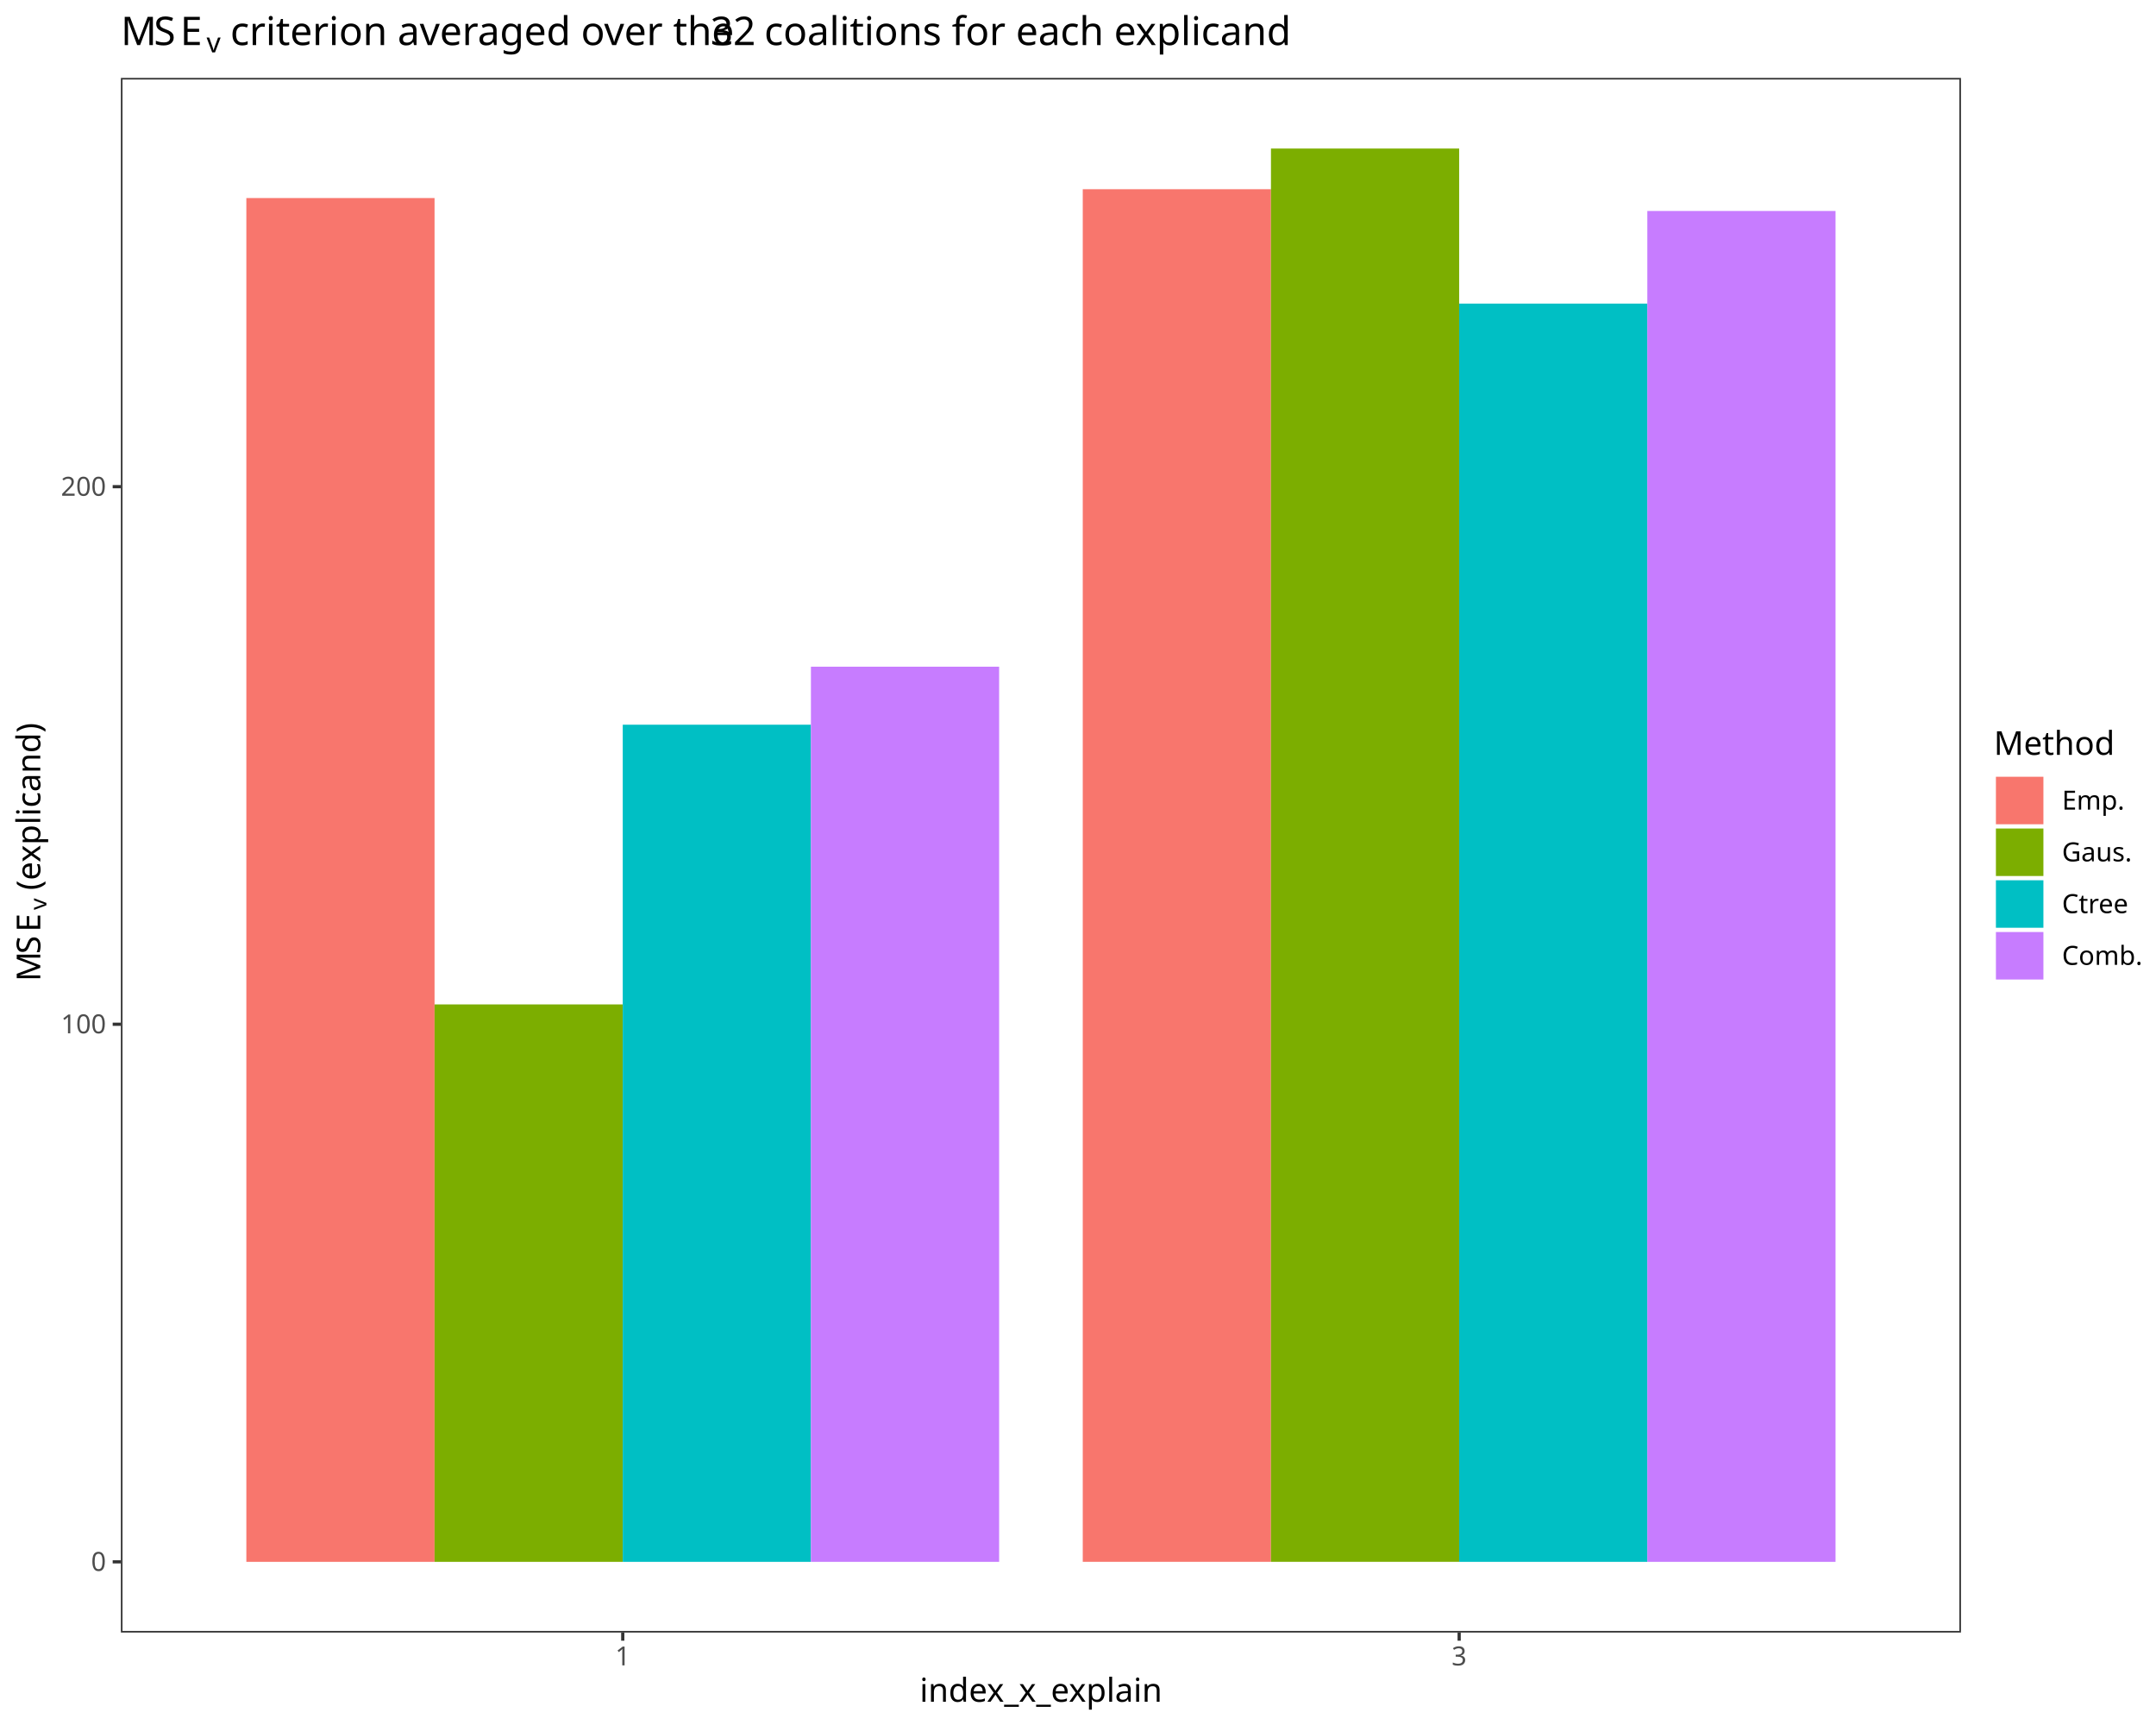
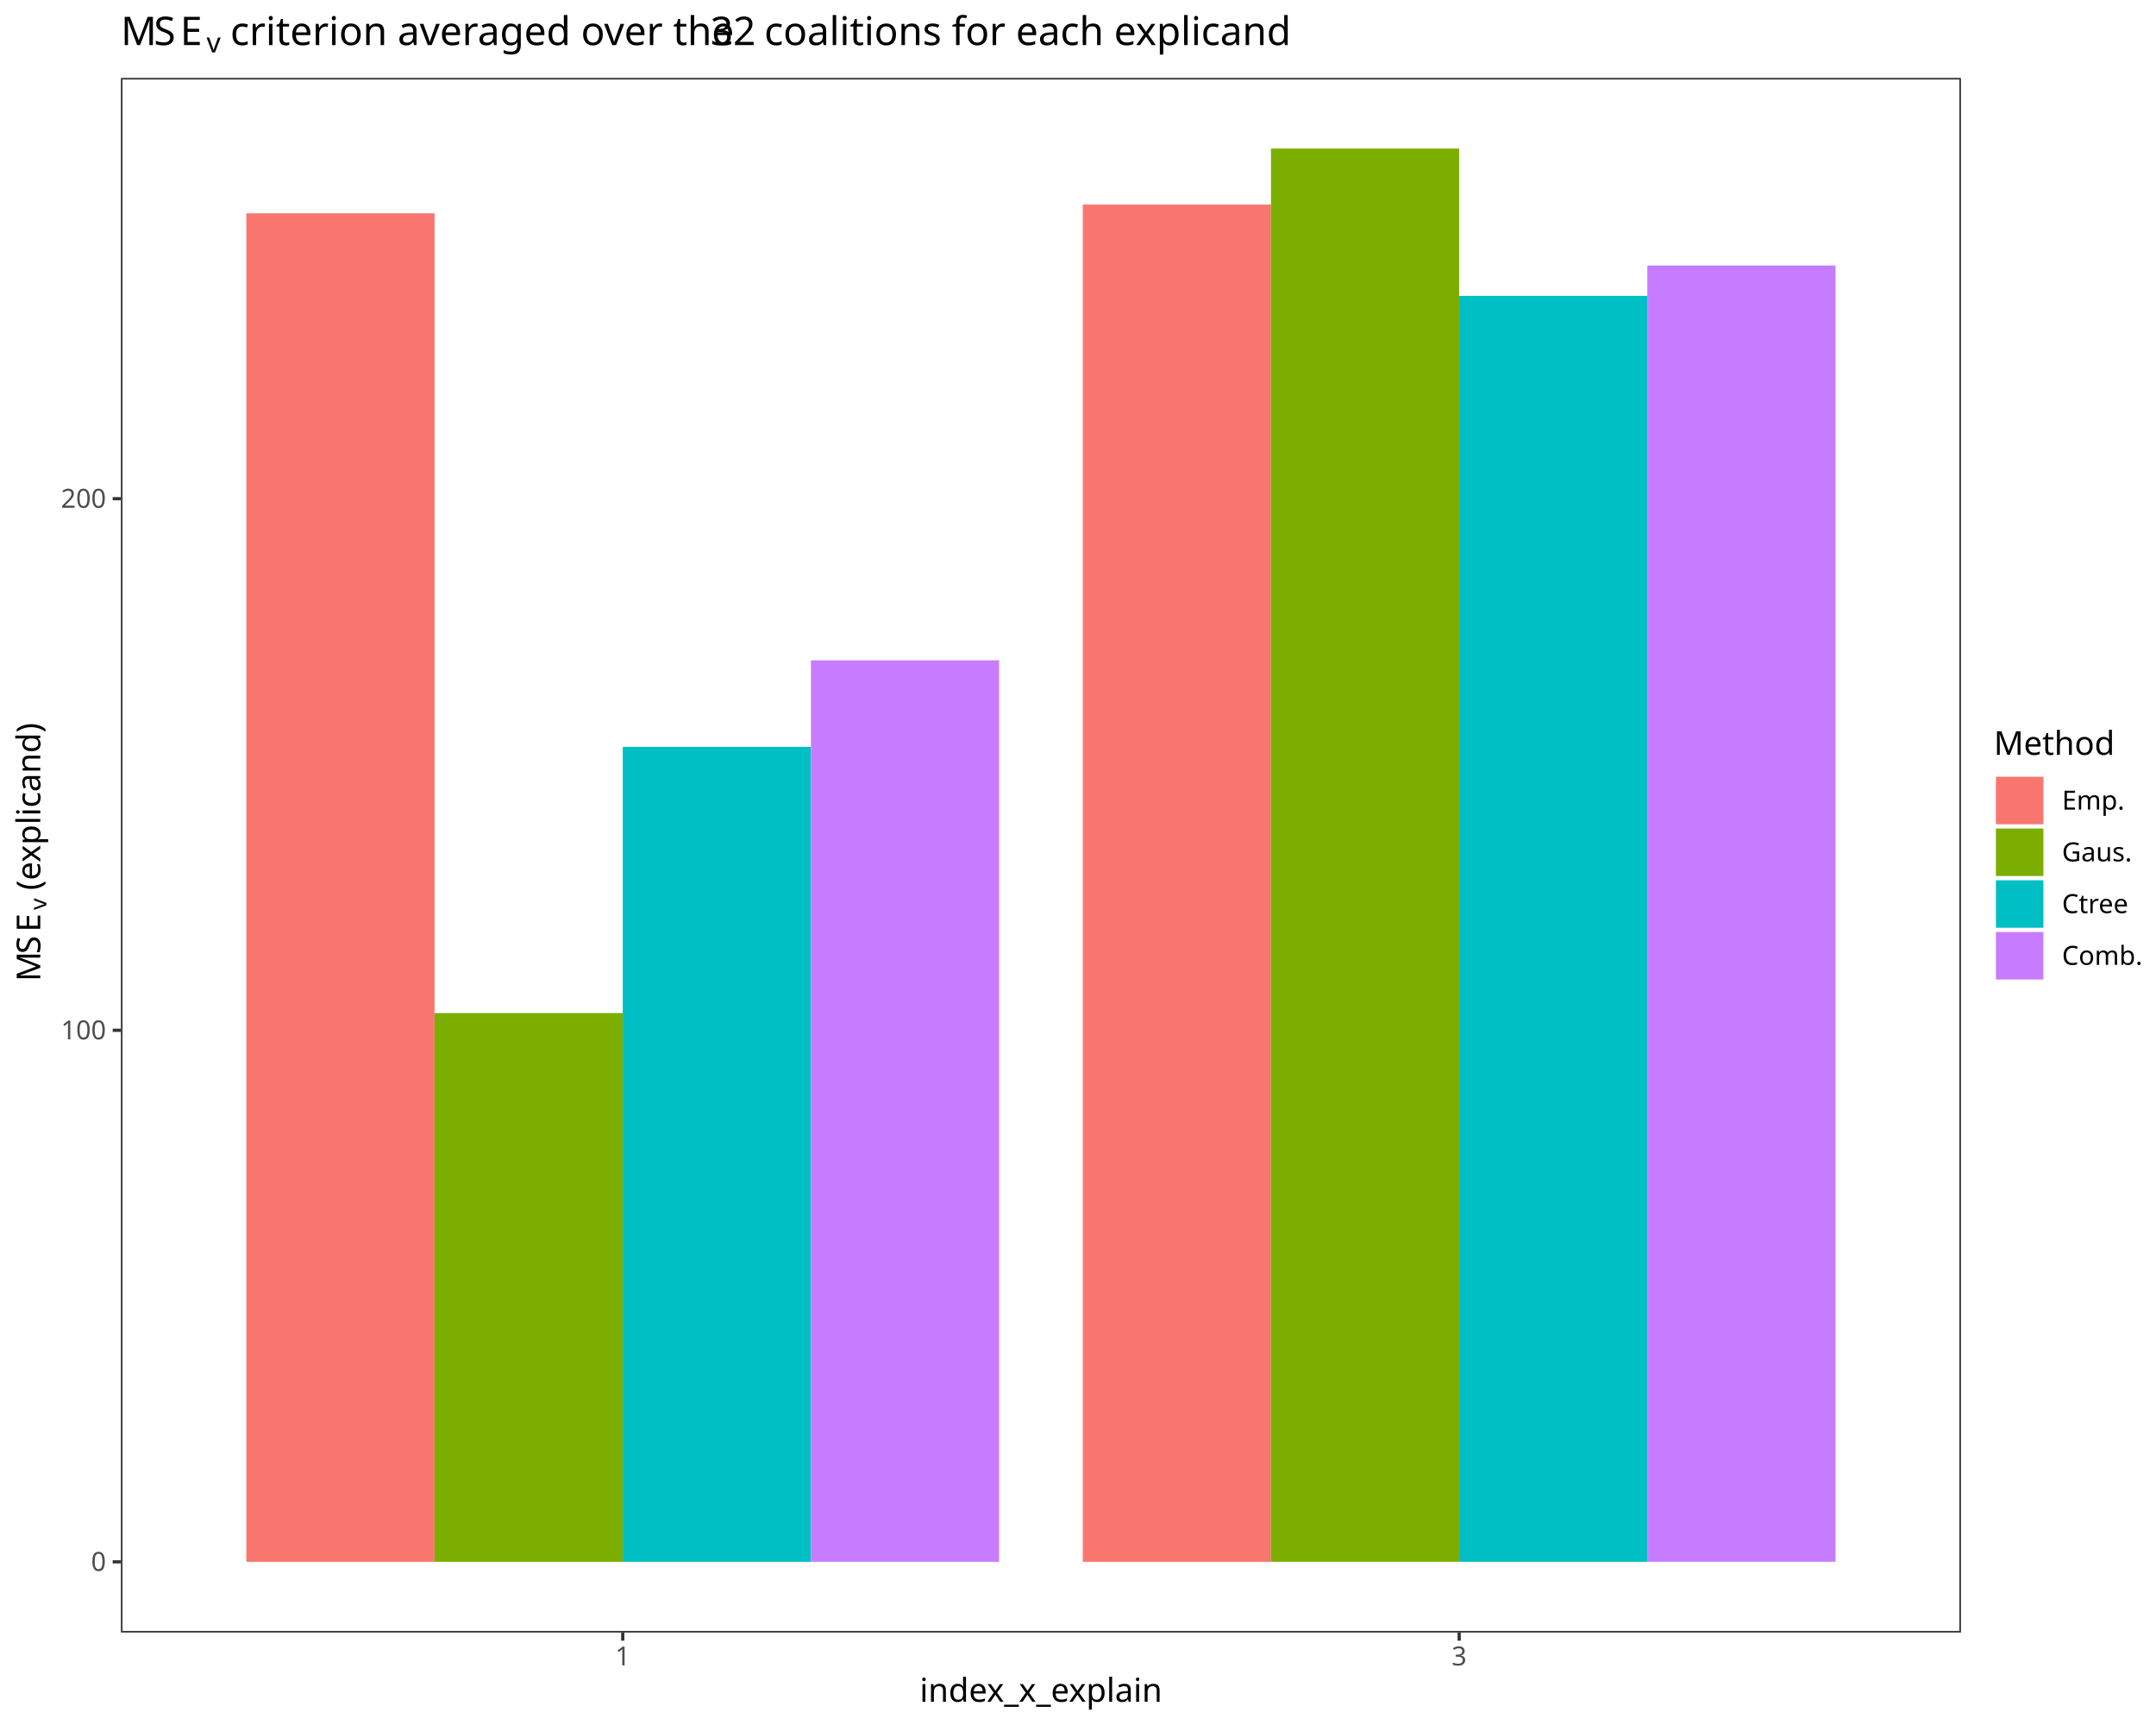
<svg xmlns="http://www.w3.org/2000/svg" class="svglite" data-engine-version="2.0" width="720.00pt" height="576.00pt" viewBox="0 0 720.00 576.00">
  <defs>
    <style type="text/css">
    .svglite line, .svglite polyline, .svglite polygon, .svglite path, .svglite rect, .svglite circle {
      fill: none;
      stroke: #000000;
      stroke-linecap: round;
      stroke-linejoin: round;
      stroke-miterlimit: 10.00;
    }
  </style>
  </defs>
  <rect width="100%" height="100%" style="stroke: none; fill: #FFFFFF;" />
  <defs>
    <clipPath id="cpMC4wMHw3MjAuMDB8MC4wMHw1NzYuMDA=">
      <rect x="0.00" y="0.00" width="720.00" height="576.00" />
    </clipPath>
  </defs>
  <g clip-path="url(#cpMC4wMHw3MjAuMDB8MC4wMHw1NzYuMDA=)">
    <rect x="0.00" y="0.00" width="720.00" height="576.00" style="stroke-width: 1.07; stroke: #FFFFFF; fill: #FFFFFF;" />
  </g>
  <defs>
    <clipPath id="cpNDAuMzd8NjU0Ljg4fDI2LjAxfDU0NS4xMQ==">
      <rect x="40.37" y="26.01" width="614.50" height="519.11" />
    </clipPath>
  </defs>
  <g clip-path="url(#cpNDAuMzd8NjU0Ljg4fDI2LjAxfDU0NS4xMQ==)">
    <rect x="40.37" y="26.01" width="614.50" height="519.11" style="stroke-width: 1.07; stroke: none; fill: #FFFFFF;" />
-     <rect x="82.27" y="66.13" width="62.85" height="455.39" style="stroke-width: 1.07; stroke: none; stroke-linecap: butt; stroke-linejoin: miter; fill: #F8766D;" />
-     <rect x="361.59" y="63.18" width="62.85" height="458.33" style="stroke-width: 1.07; stroke: none; stroke-linecap: butt; stroke-linejoin: miter; fill: #F8766D;" />
-     <rect x="145.12" y="335.39" width="62.85" height="186.13" style="stroke-width: 1.07; stroke: none; stroke-linecap: butt; stroke-linejoin: miter; fill: #7CAE00;" />
+     <rect x="82.27" y="71.22" width="62.85" height="450.29" style="stroke-width: 1.07; stroke: none; stroke-linecap: butt; stroke-linejoin: miter; fill: #F8766D;" />
+     <rect x="361.59" y="68.31" width="62.85" height="453.21" style="stroke-width: 1.07; stroke: none; stroke-linecap: butt; stroke-linejoin: miter; fill: #F8766D;" />
+     <rect x="145.12" y="338.28" width="62.85" height="183.24" style="stroke-width: 1.07; stroke: none; stroke-linecap: butt; stroke-linejoin: miter; fill: #7CAE00;" />
    <rect x="424.44" y="49.60" width="62.85" height="471.91" style="stroke-width: 1.07; stroke: none; stroke-linecap: butt; stroke-linejoin: miter; fill: #7CAE00;" />
-     <rect x="207.97" y="241.99" width="62.85" height="279.53" style="stroke-width: 1.07; stroke: none; stroke-linecap: butt; stroke-linejoin: miter; fill: #00BFC4;" />
-     <rect x="487.29" y="101.39" width="62.85" height="420.13" style="stroke-width: 1.07; stroke: none; stroke-linecap: butt; stroke-linejoin: miter; fill: #00BFC4;" />
-     <rect x="270.81" y="222.62" width="62.85" height="298.90" style="stroke-width: 1.07; stroke: none; stroke-linecap: butt; stroke-linejoin: miter; fill: #C77CFF;" />
-     <rect x="550.13" y="70.45" width="62.85" height="451.07" style="stroke-width: 1.07; stroke: none; stroke-linecap: butt; stroke-linejoin: miter; fill: #C77CFF;" />
+     <rect x="207.97" y="249.38" width="62.85" height="272.14" style="stroke-width: 1.07; stroke: none; stroke-linecap: butt; stroke-linejoin: miter; fill: #00BFC4;" />
+     <rect x="487.29" y="98.79" width="62.85" height="422.73" style="stroke-width: 1.07; stroke: none; stroke-linecap: butt; stroke-linejoin: miter; fill: #00BFC4;" />
+     <rect x="270.81" y="220.49" width="62.85" height="301.03" style="stroke-width: 1.07; stroke: none; stroke-linecap: butt; stroke-linejoin: miter; fill: #C77CFF;" />
+     <rect x="550.13" y="88.66" width="62.85" height="432.85" style="stroke-width: 1.07; stroke: none; stroke-linecap: butt; stroke-linejoin: miter; fill: #C77CFF;" />
    <rect x="40.37" y="26.01" width="614.50" height="519.11" style="stroke-width: 1.07; stroke: #333333;" />
  </g>
  <g clip-path="url(#cpMC4wMHw3MjAuMDB8MC4wMHw1NzYuMDA=)">
    <text x="35.44" y="524.54" text-anchor="end" style="font-size: 8.80px; fill: #4D4D4D; font-family: sans;" textLength="4.89px" lengthAdjust="spacingAndGlyphs">0</text>
-     <text x="35.44" y="345.04" text-anchor="end" style="font-size: 8.80px; fill: #4D4D4D; font-family: sans;" textLength="14.68px" lengthAdjust="spacingAndGlyphs">100</text>
-     <text x="35.44" y="165.54" text-anchor="end" style="font-size: 8.80px; fill: #4D4D4D; font-family: sans;" textLength="14.68px" lengthAdjust="spacingAndGlyphs">200</text>
+     <text x="35.44" y="347.05" text-anchor="end" style="font-size: 8.80px; fill: #4D4D4D; font-family: sans;" textLength="14.68px" lengthAdjust="spacingAndGlyphs">100</text>
+     <text x="35.44" y="169.55" text-anchor="end" style="font-size: 8.80px; fill: #4D4D4D; font-family: sans;" textLength="14.68px" lengthAdjust="spacingAndGlyphs">200</text>
    <polyline points="37.63,521.52 40.37,521.52 " style="stroke-width: 1.07; stroke: #333333; stroke-linecap: butt;" />
-     <polyline points="37.63,342.01 40.37,342.01 " style="stroke-width: 1.07; stroke: #333333; stroke-linecap: butt;" />
-     <polyline points="37.63,162.51 40.37,162.51 " style="stroke-width: 1.07; stroke: #333333; stroke-linecap: butt;" />
+     <polyline points="37.63,344.02 40.37,344.02 " style="stroke-width: 1.07; stroke: #333333; stroke-linecap: butt;" />
+     <polyline points="37.63,166.52 40.37,166.52 " style="stroke-width: 1.07; stroke: #333333; stroke-linecap: butt;" />
    <polyline points="207.97,547.85 207.97,545.11 " style="stroke-width: 1.07; stroke: #333333; stroke-linecap: butt;" />
    <polyline points="487.29,547.85 487.29,545.11 " style="stroke-width: 1.07; stroke: #333333; stroke-linecap: butt;" />
    <text x="207.97" y="556.10" text-anchor="middle" style="font-size: 8.80px; fill: #4D4D4D; font-family: sans;" textLength="4.89px" lengthAdjust="spacingAndGlyphs">1</text>
    <text x="487.29" y="556.10" text-anchor="middle" style="font-size: 8.80px; fill: #4D4D4D; font-family: sans;" textLength="4.89px" lengthAdjust="spacingAndGlyphs">3</text>
    <text x="347.63" y="568.24" text-anchor="middle" style="font-size: 11.00px; font-family: sans;" textLength="78.90px" lengthAdjust="spacingAndGlyphs">index_x_explain</text>
    <text transform="translate(13.45,327.69) rotate(-90)" style="font-size: 11.00px; font-family: sans;" textLength="9.17px" lengthAdjust="spacingAndGlyphs">M</text>
    <text transform="translate(13.45,318.52) rotate(-90)" style="font-size: 11.00px; font-family: sans;" textLength="7.34px" lengthAdjust="spacingAndGlyphs">S</text>
    <text transform="translate(13.45,311.18) rotate(-90)" style="font-size: 11.00px; font-family: sans;" textLength="7.34px" lengthAdjust="spacingAndGlyphs">E</text>
    <text transform="translate(15.49,303.84) rotate(-90)" style="font-size: 7.70px; font-family: sans;" textLength="3.85px" lengthAdjust="spacingAndGlyphs">v</text>
    <text transform="translate(13.45,299.99) rotate(-90)" style="font-size: 11.00px; font-family: sans;" textLength="2.75px" lengthAdjust="spacingAndGlyphs"> </text>
    <text transform="translate(13.45,297.24) rotate(-90)" style="font-size: 11.00px; font-family: sans;" textLength="53.81px" lengthAdjust="spacingAndGlyphs">(explicand)</text>
    <rect x="665.84" y="243.33" width="48.68" height="84.45" style="stroke-width: 1.07; stroke: none; fill: #FFFFFF;" />
    <text x="665.84" y="252.05" style="font-size: 11.00px; font-family: sans;" textLength="36.70px" lengthAdjust="spacingAndGlyphs">Method</text>
    <rect x="665.84" y="258.67" width="17.28" height="17.28" style="stroke-width: 1.07; stroke: none; fill: #FFFFFF;" />
    <rect x="666.54" y="259.37" width="15.86" height="15.86" style="stroke-width: 1.07; stroke: none; stroke-linecap: butt; stroke-linejoin: miter; fill: #F8766D;" />
    <rect x="665.84" y="275.95" width="17.28" height="17.28" style="stroke-width: 1.07; stroke: none; fill: #FFFFFF;" />
    <rect x="666.54" y="276.65" width="15.86" height="15.86" style="stroke-width: 1.07; stroke: none; stroke-linecap: butt; stroke-linejoin: miter; fill: #7CAE00;" />
    <rect x="665.84" y="293.23" width="17.28" height="17.28" style="stroke-width: 1.07; stroke: none; fill: #FFFFFF;" />
    <rect x="666.54" y="293.93" width="15.86" height="15.86" style="stroke-width: 1.07; stroke: none; stroke-linecap: butt; stroke-linejoin: miter; fill: #00BFC4;" />
    <rect x="665.84" y="310.51" width="17.28" height="17.28" style="stroke-width: 1.07; stroke: none; fill: #FFFFFF;" />
    <rect x="666.54" y="311.21" width="15.86" height="15.86" style="stroke-width: 1.07; stroke: none; stroke-linecap: butt; stroke-linejoin: miter; fill: #C77CFF;" />
    <text x="688.60" y="270.33" style="font-size: 8.80px; font-family: sans;" textLength="20.54px" lengthAdjust="spacingAndGlyphs">Emp.</text>
    <text x="688.60" y="287.61" style="font-size: 8.80px; font-family: sans;" textLength="23.49px" lengthAdjust="spacingAndGlyphs">Gaus.</text>
    <text x="688.60" y="304.89" style="font-size: 8.80px; font-family: sans;" textLength="21.52px" lengthAdjust="spacingAndGlyphs">Ctree</text>
    <text x="688.60" y="322.17" style="font-size: 8.80px; font-family: sans;" textLength="25.92px" lengthAdjust="spacingAndGlyphs">Comb.</text>
    <text x="40.37" y="15.05" style="font-size: 13.20px; font-family: sans;" textLength="11.00px" lengthAdjust="spacingAndGlyphs">M</text>
    <text x="51.38" y="15.05" style="font-size: 13.20px; font-family: sans;" textLength="8.81px" lengthAdjust="spacingAndGlyphs">S</text>
    <text x="60.18" y="15.05" style="font-size: 13.20px; font-family: sans;" textLength="8.81px" lengthAdjust="spacingAndGlyphs">E</text>
    <text x="68.99" y="17.49" style="font-size: 9.24px; font-family: sans;" textLength="4.62px" lengthAdjust="spacingAndGlyphs">v</text>
    <text x="73.61" y="15.05" style="font-size: 13.20px; font-family: sans;" textLength="3.30px" lengthAdjust="spacingAndGlyphs"> </text>
    <text x="76.92" y="15.05" style="font-size: 13.20px; font-family: sans;" textLength="157.04px" lengthAdjust="spacingAndGlyphs">criterion averaged over the</text>
    <text x="233.95" y="15.05" style="font-size: 13.20px; font-family: sans;" textLength="3.30px" lengthAdjust="spacingAndGlyphs"> </text>
    <text x="237.26" y="15.05" style="font-size: 13.20px; font-family: sans;" textLength="14.68px" lengthAdjust="spacingAndGlyphs">32</text>
    <text x="251.94" y="15.05" style="font-size: 13.20px; font-family: sans;" textLength="3.30px" lengthAdjust="spacingAndGlyphs"> </text>
    <text x="255.24" y="15.05" style="font-size: 13.20px; font-family: sans;" textLength="165.85px" lengthAdjust="spacingAndGlyphs">coalitions for each explicand</text>
  </g>
</svg>
